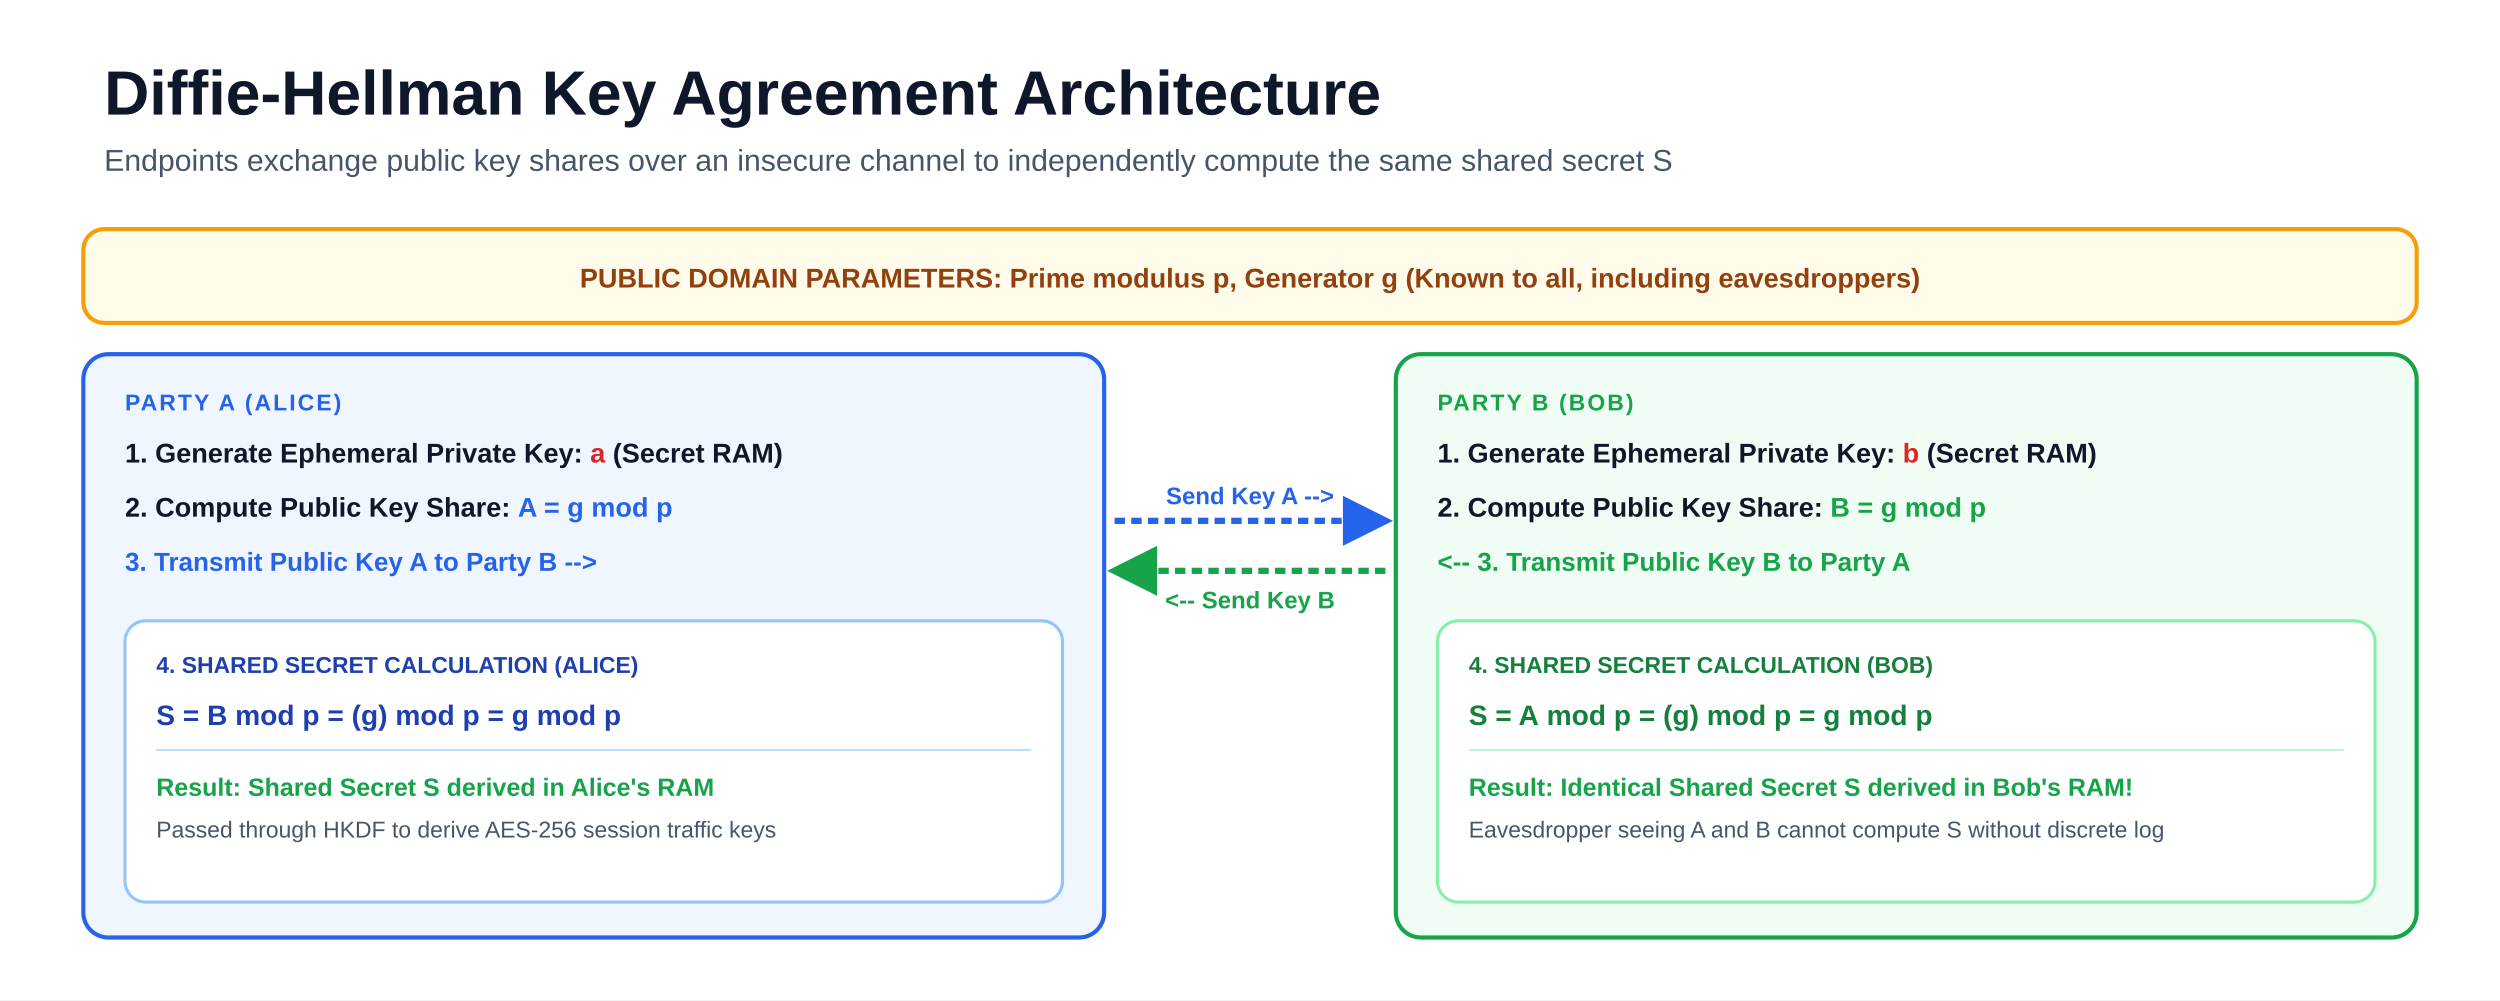
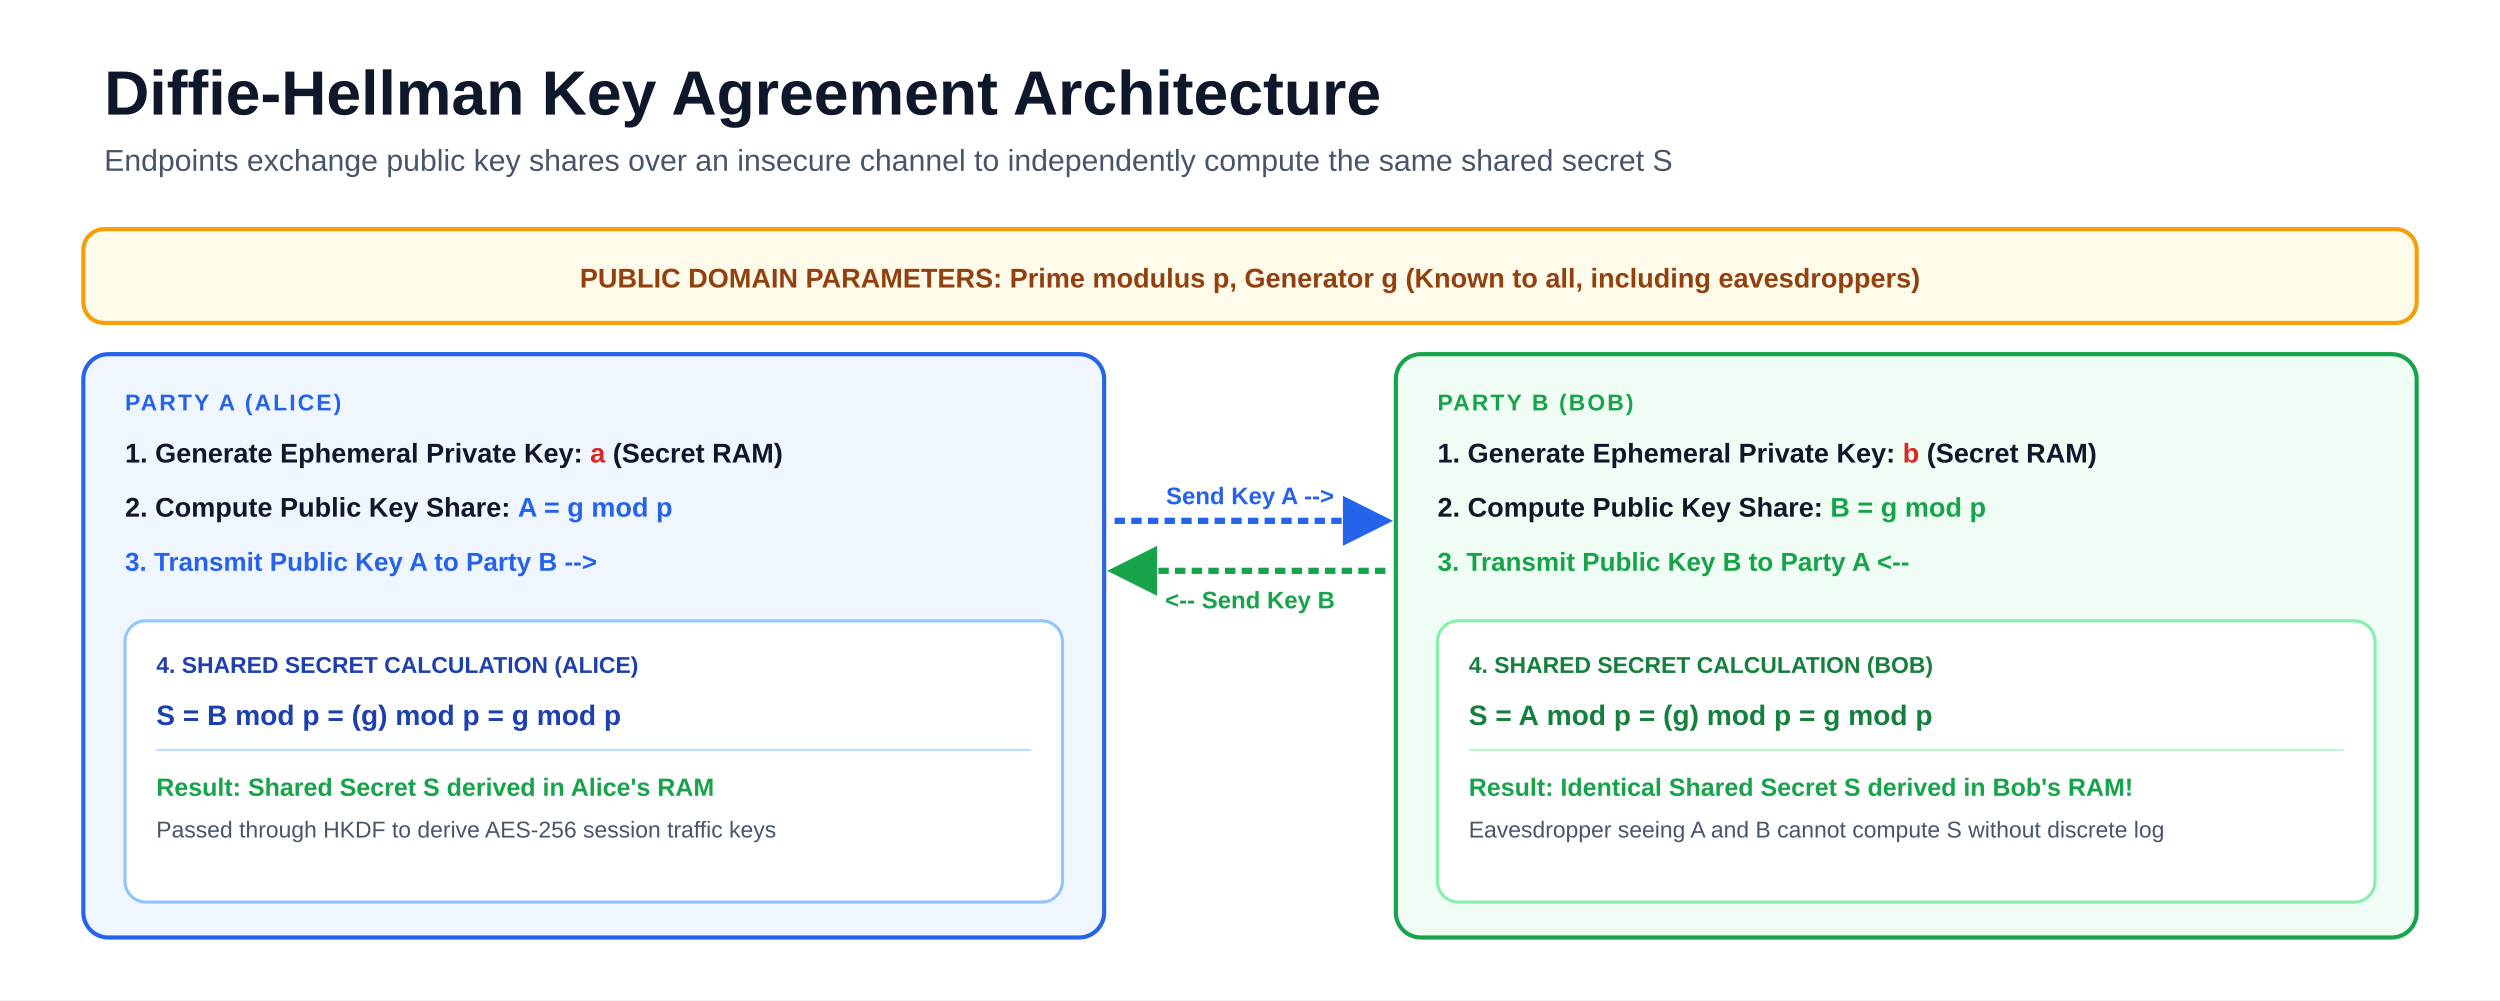
<svg xmlns="http://www.w3.org/2000/svg" viewBox="0 0 1200 480" font-family="-apple-system, BlinkMacSystemFont, 'Segoe UI', Arial, sans-serif">
  <rect width="1200" height="480" fill="#ffffff" />
  <defs>
    <marker id="arrow-blue" viewBox="0 0 10 10" refX="8.5" refY="5" markerWidth="8" markerHeight="8" orient="auto">
      <path d="M0 0 L10 5 L0 10Z" fill="#2563eb" />
    </marker>
    <marker id="arrow-green" viewBox="0 0 10 10" refX="8.5" refY="5" markerWidth="8" markerHeight="8" orient="auto">
      <path d="M0 0 L10 5 L0 10Z" fill="#16a34a" />
    </marker>
  </defs>
  <text x="50" y="55" font-size="30" font-weight="850" fill="#0f172a">Diffie-Hellman Key Agreement Architecture</text>
  <text x="50" y="82" font-size="14.5" fill="#475569">Endpoints exchange public key shares over an insecure channel to independently compute the same shared secret S</text>
  <rect x="40" y="110" width="1120" height="45" rx="10" fill="#fffbeb" stroke="#f59e0b" stroke-width="2" />
  <text x="600" y="138" font-size="13" font-weight="800" fill="#92400e" text-anchor="middle">PUBLIC DOMAIN PARAMETERS: Prime modulus p, Generator g (Known to all, including eavesdroppers)</text>
  <rect x="40" y="170" width="490" height="280" rx="12" fill="#eff6ff" stroke="#2563eb" stroke-width="2" />
  <text x="60" y="197" font-size="11" font-weight="900" letter-spacing="1" fill="#2563eb">PARTY A (ALICE)</text>
  <text x="60" y="222" font-size="13" font-weight="800" fill="#0f172a">1. Generate Ephemeral Private Key: <tspan fill="#dc2626">a</tspan> (Secret RAM)</text>
  <text x="60" y="248" font-size="13" font-weight="800" fill="#0f172a">2. Compute Public Key Share: <tspan fill="#2563eb">A = g<sup>a</sup> mod p</tspan>
  </text>
  <text x="60" y="274" font-size="12.5" font-weight="700" fill="#2563eb">3. Transmit Public Key A to Party B --&gt;</text>
  <rect x="60" y="298" width="450" height="135" rx="10" fill="#ffffff" stroke="#93c5fd" stroke-width="1.5" />
  <text x="75" y="323" font-size="11" font-weight="900" fill="#1e40af">4. SHARED SECRET CALCULATION (ALICE)</text>
  <text x="75" y="348" font-size="13.5" font-weight="800" fill="#1e40af">S = B<sup>a</sup> mod p = (g<sup>b</sup>)<sup>a</sup> mod p = g<sup>ab</sup> mod p</text>
  <line x1="75" y1="360" x2="495" y2="360" stroke="#bfdbfe" stroke-width="1" />
  <text x="75" y="382" font-size="12" font-weight="700" fill="#16a34a">Result: Shared Secret S derived in Alice's RAM</text>
  <text x="75" y="402" font-size="11" fill="#475569">Passed through HKDF to derive AES-256 session traffic keys</text>
  <path d="M 535 250 L 665 250" fill="none" stroke="#2563eb" stroke-width="3" stroke-dasharray="5,3" marker-end="url(#arrow-blue)" />
  <text x="600" y="242" font-size="11.5" font-weight="800" fill="#2563eb" text-anchor="middle">Send Key A --&gt;</text>
  <path d="M 665 274 L 535 274" fill="none" stroke="#16a34a" stroke-width="3" stroke-dasharray="5,3" marker-end="url(#arrow-green)" />
  <text x="600" y="292" font-size="11.5" font-weight="800" fill="#16a34a" text-anchor="middle">&lt;-- Send Key B</text>
  <rect x="670" y="170" width="490" height="280" rx="12" fill="#f0fdf4" stroke="#16a34a" stroke-width="2" />
  <text x="690" y="197" font-size="11" font-weight="900" letter-spacing="1" fill="#16a34a">PARTY B (BOB)</text>
  <text x="690" y="222" font-size="13" font-weight="800" fill="#0f172a">1. Generate Ephemeral Private Key: <tspan fill="#dc2626">b</tspan> (Secret RAM)</text>
  <text x="690" y="248" font-size="13" font-weight="800" fill="#0f172a">2. Compute Public Key Share: <tspan fill="#16a34a">B = g<sup>b</sup> mod p</tspan>
  </text>
-   <text x="690" y="274" font-size="12.5" font-weight="700" fill="#16a34a">&lt;-- 3. Transmit Public Key B to Party A</text>
+   <text x="690" y="274" font-size="12.5" font-weight="700" fill="#16a34a">3. Transmit Public Key B to Party A &lt;--</text>
  <rect x="690" y="298" width="450" height="135" rx="10" fill="#ffffff" stroke="#86efac" stroke-width="1.5" />
  <text x="705" y="323" font-size="11" font-weight="900" fill="#15803d">4. SHARED SECRET CALCULATION (BOB)</text>
  <text x="705" y="348" font-size="13.5" font-weight="800" fill="#15803d">S = A<sup>b</sup> mod p = (g<sup>a</sup>)<sup>b</sup> mod p = g<sup>ab</sup> mod p</text>
  <line x1="705" y1="360" x2="1125" y2="360" stroke="#bbf7d0" stroke-width="1" />
  <text x="705" y="382" font-size="12" font-weight="700" fill="#16a34a">Result: Identical Shared Secret S derived in Bob's RAM!</text>
  <text x="705" y="402" font-size="11" fill="#475569">Eavesdropper seeing A and B cannot compute S without discrete log</text>
</svg>
